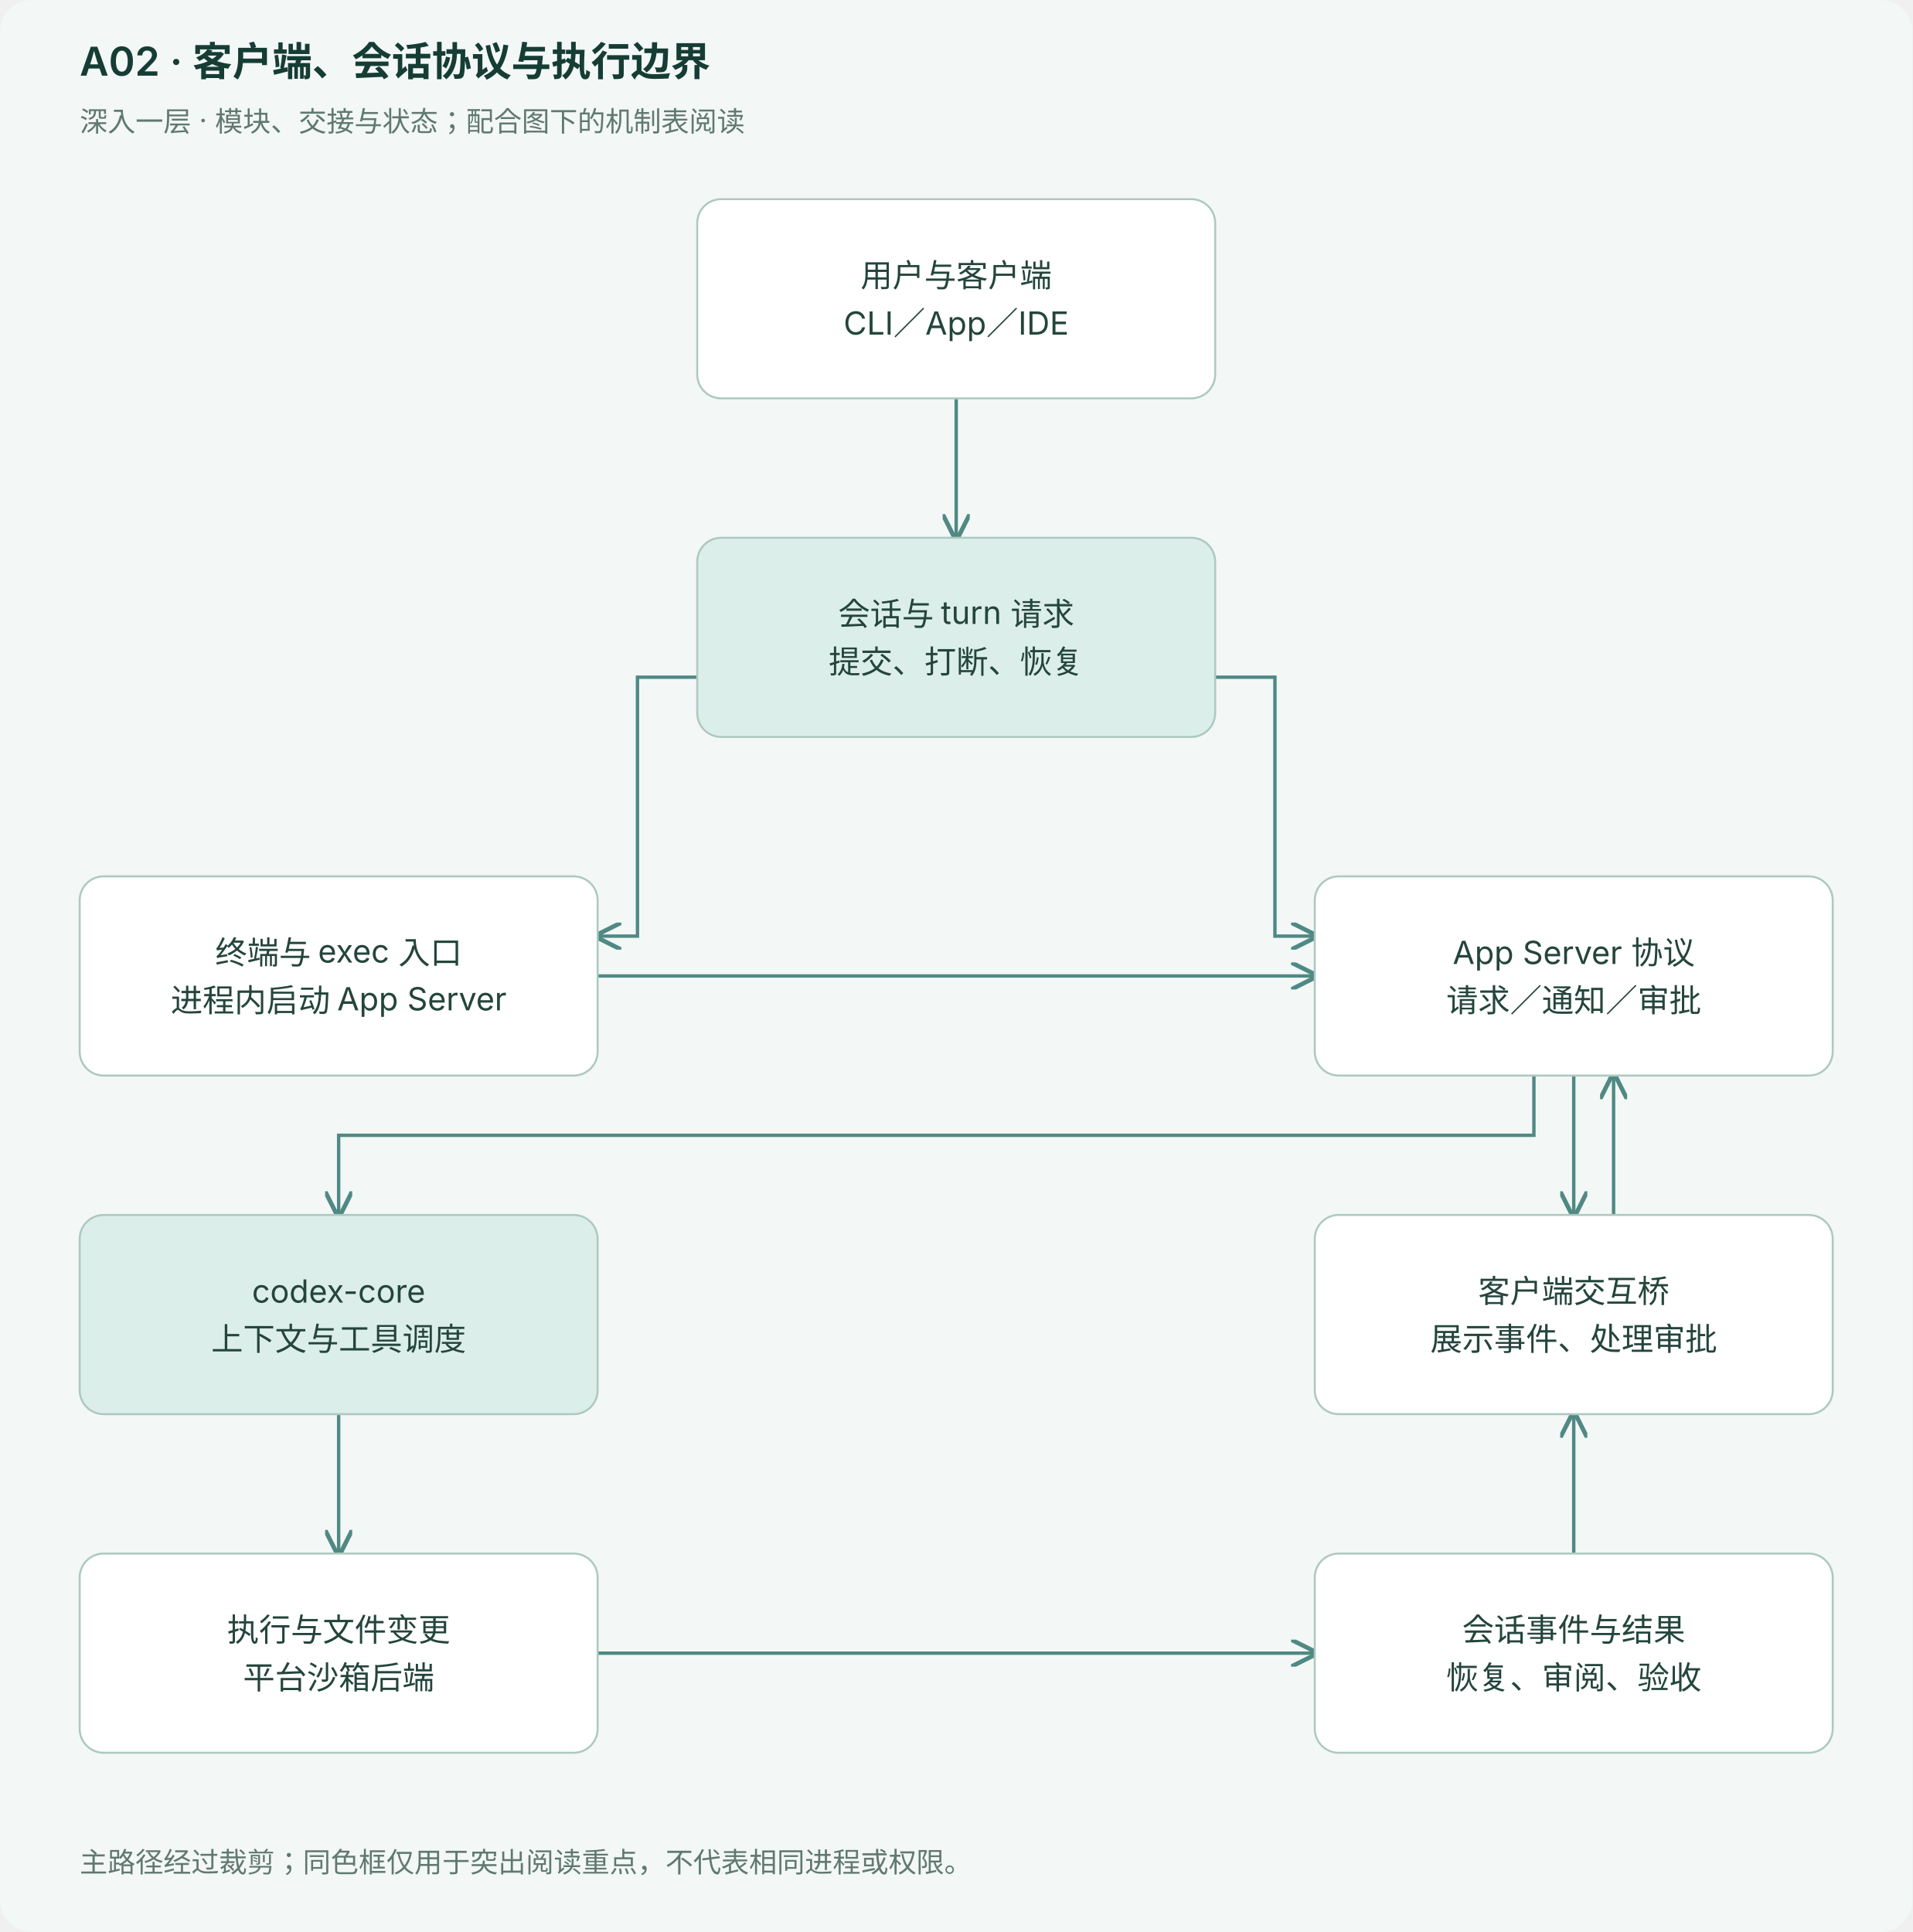
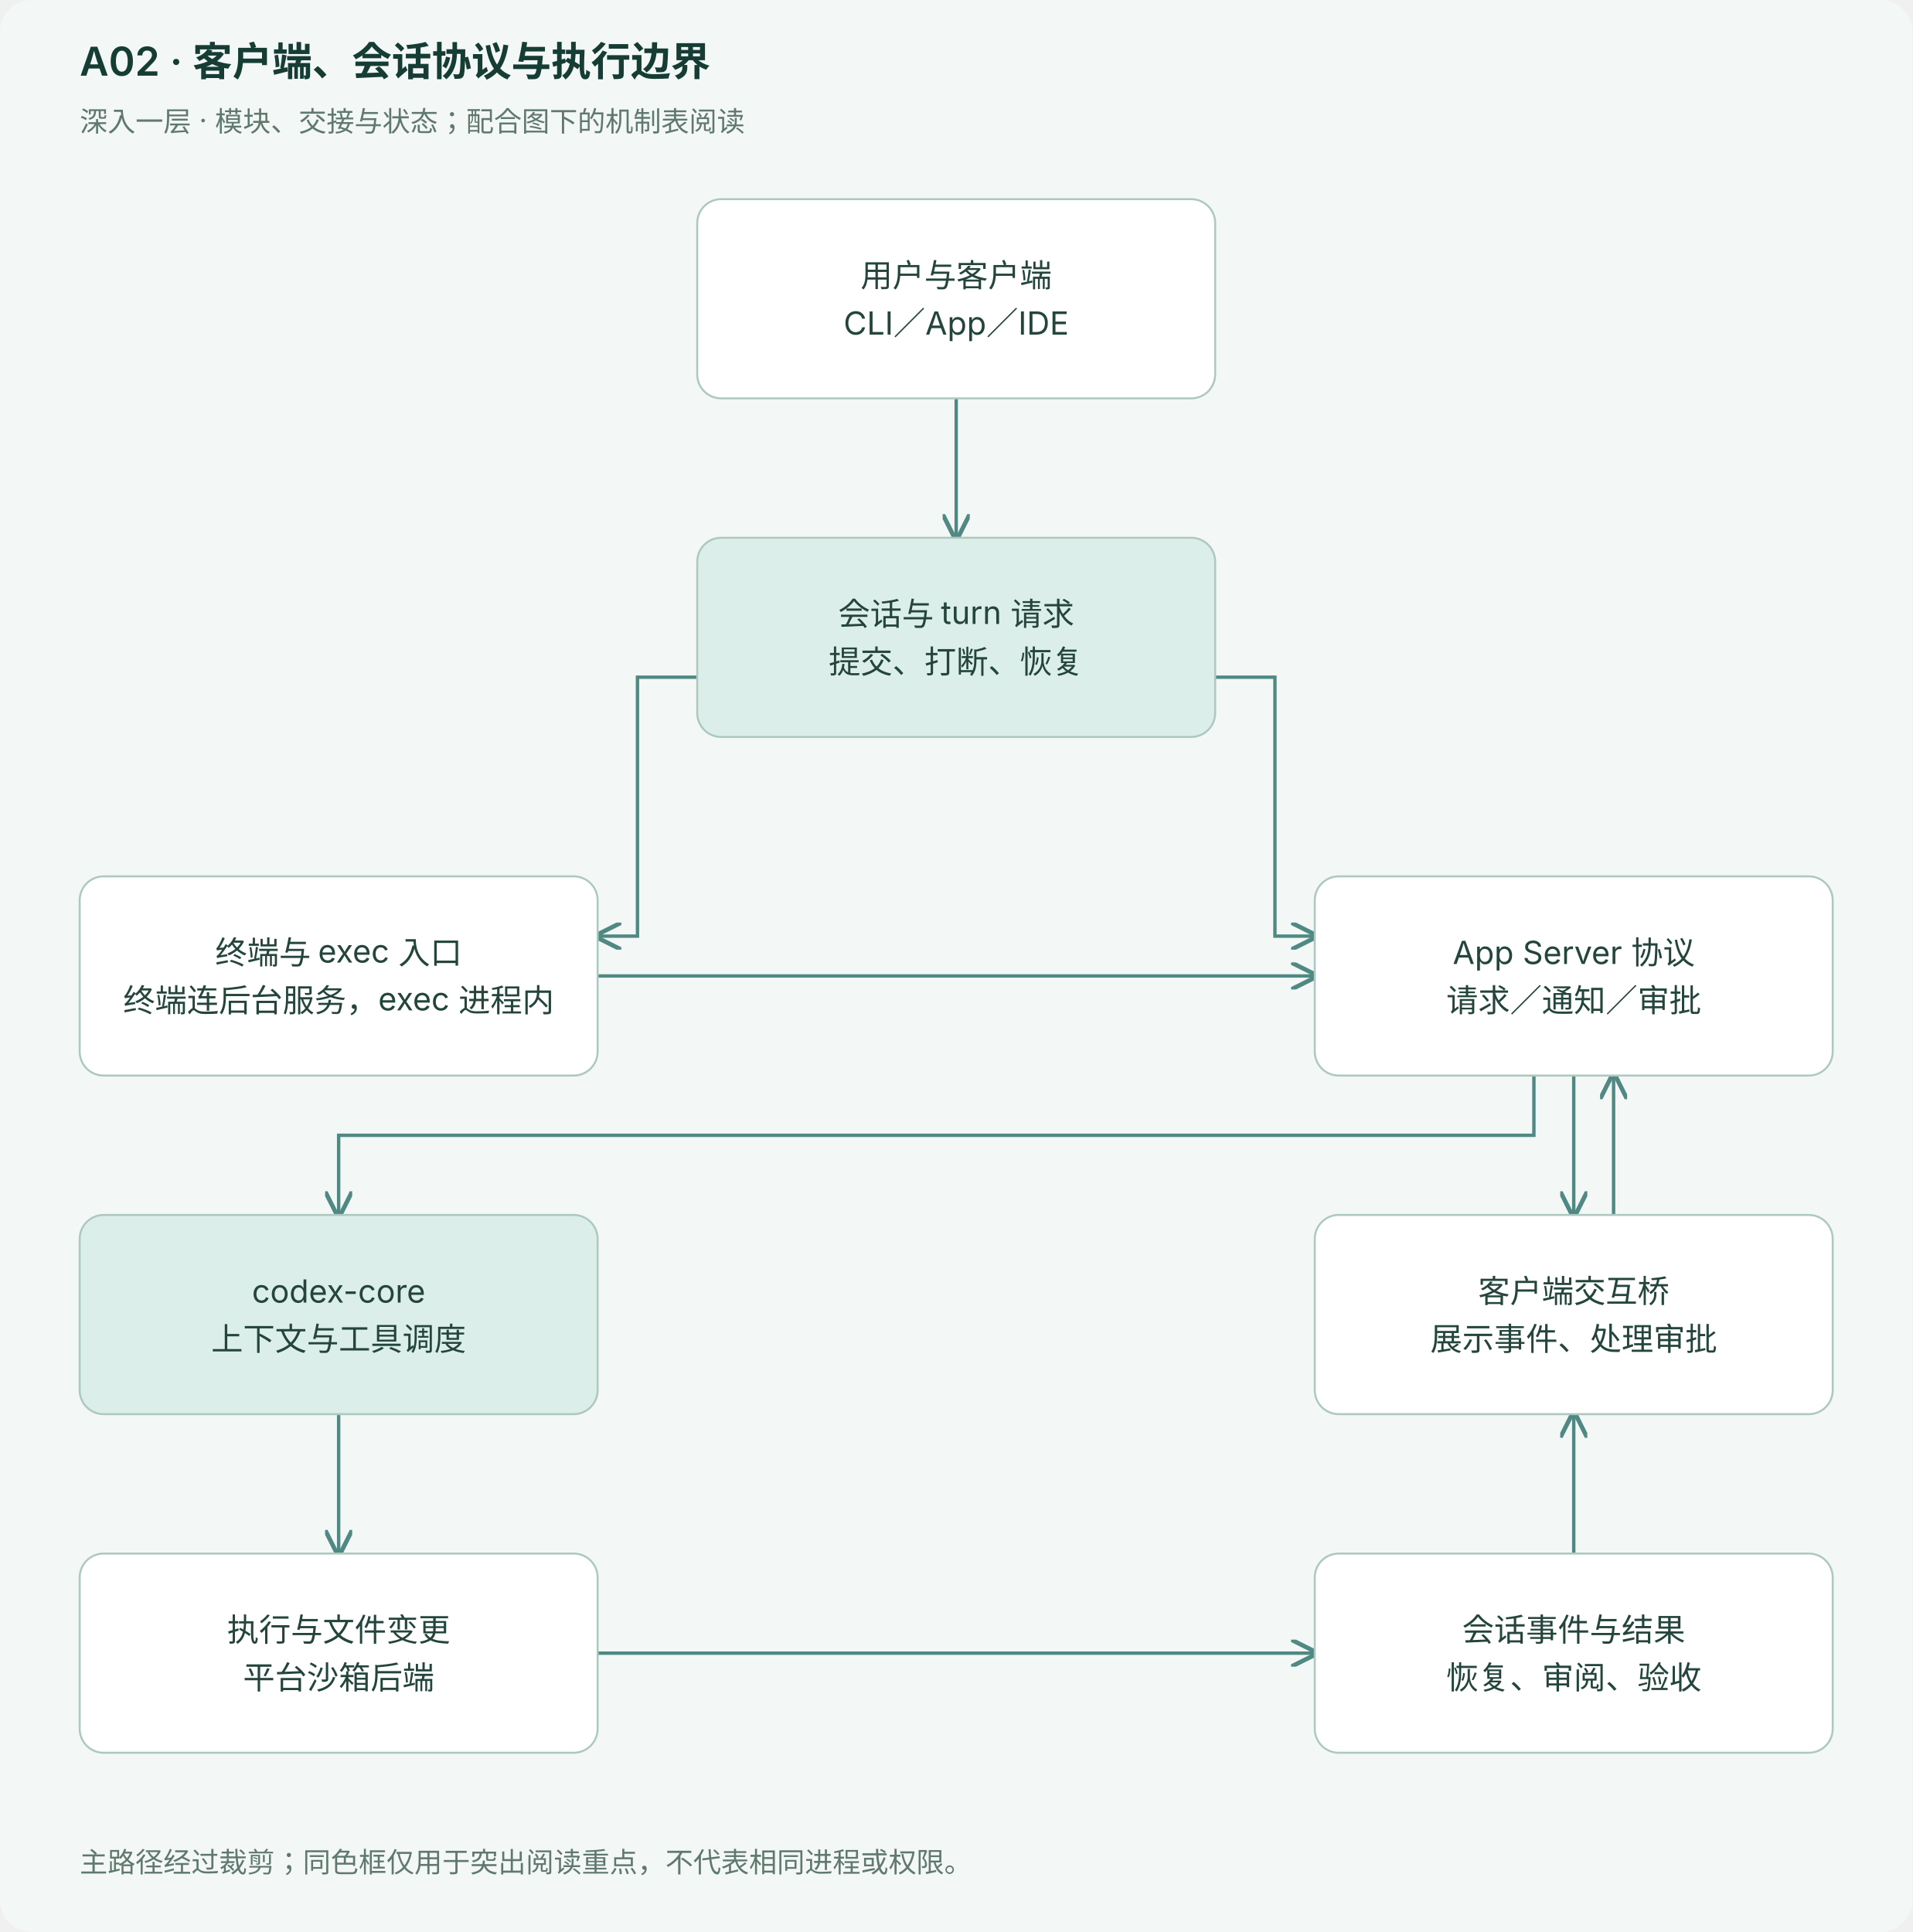
<svg xmlns="http://www.w3.org/2000/svg" viewBox="0 0 960 970" role="img" aria-label="A02 · 客户端、会话协议与执行边界">
  <defs>
    <marker id="arrow" markerWidth="8" markerHeight="8" refX="7" refY="4" orient="auto">
      <path d="M0 0 L8 4 L0 8" fill="none" stroke="#508984" stroke-width="1.3" />
    </marker>
  </defs>
  <style>text{font-family:system-ui,-apple-system,'PingFang SC','Microsoft YaHei',sans-serif}</style>
  <rect width="960" height="970" rx="16" fill="#f3f7f6" />
  <text x="40" y="38" font-size="20" font-weight="600" fill="#163d34">A02 · 客户端、会话协议与执行边界</text>
  <text x="40" y="66" font-size="14" fill="#60796f">深入一层 · 模块、交接与状态；配合图下的机制表阅读</text>
  <path class="edge-halo" d="M480 200 L480 270" fill="none" stroke="#f3f7f6" stroke-width="6" />
  <path data-edge="1-2" d="M480 200 L480 270" fill="none" stroke="#508984" stroke-width="1.7" marker-end="url(#arrow)" />
  <path class="edge-halo" d="M350 340 L320 340 L320 470 L300 470" fill="none" stroke="#f3f7f6" stroke-width="6" />
  <path data-edge="2-3" d="M350 340 L320 340 L320 470 L300 470" fill="none" stroke="#508984" stroke-width="1.7" marker-end="url(#arrow)" />
  <path class="edge-halo" d="M610 340 L640 340 L640 470 L660 470" fill="none" stroke="#f3f7f6" stroke-width="6" />
  <path data-edge="2-4" d="M610 340 L640 340 L640 470 L660 470" fill="none" stroke="#508984" stroke-width="1.7" marker-end="url(#arrow)" />
  <path class="edge-halo" d="M300 490 L660 490" fill="none" stroke="#f3f7f6" stroke-width="6" />
  <path data-edge="3-4" d="M300 490 L660 490" fill="none" stroke="#508984" stroke-width="1.7" marker-end="url(#arrow)" />
  <path class="edge-halo" d="M770 540 L770 570 L170 570 L170 610" fill="none" stroke="#f3f7f6" stroke-width="6" />
  <path data-edge="4-5" d="M770 540 L770 570 L170 570 L170 610" fill="none" stroke="#508984" stroke-width="1.7" marker-end="url(#arrow)" />
  <path class="edge-halo" d="M790 540 L790 610" fill="none" stroke="#f3f7f6" stroke-width="6" />
  <path data-edge="4-6" d="M790 540 L790 610" fill="none" stroke="#508984" stroke-width="1.7" marker-end="url(#arrow)" />
  <path class="edge-halo" d="M810 610 L810 540" fill="none" stroke="#f3f7f6" stroke-width="6" />
  <path data-edge="6-4" d="M810 610 L810 540" fill="none" stroke="#508984" stroke-width="1.7" marker-end="url(#arrow)" />
  <path class="edge-halo" d="M170 710 L170 780" fill="none" stroke="#f3f7f6" stroke-width="6" />
  <path data-edge="5-7" d="M170 710 L170 780" fill="none" stroke="#508984" stroke-width="1.7" marker-end="url(#arrow)" />
  <path class="edge-halo" d="M300 830 L660 830" fill="none" stroke="#f3f7f6" stroke-width="6" />
  <path data-edge="7-8" d="M300 830 L660 830" fill="none" stroke="#508984" stroke-width="1.7" marker-end="url(#arrow)" />
  <path class="edge-halo" d="M790 780 L790 710" fill="none" stroke="#f3f7f6" stroke-width="6" />
  <path data-edge="8-6" d="M790 780 L790 710" fill="none" stroke="#508984" stroke-width="1.7" marker-end="url(#arrow)" />
  <rect data-node="1" x="350" y="100" width="260" height="100" rx="12" fill="#ffffff" stroke="#adc9bf" />
  <text x="480.0" y="144.0" font-size="16" text-anchor="middle" fill="#24453c">用户与客户端</text>
  <text x="480.0" y="168.0" font-size="16" text-anchor="middle" fill="#24453c">CLI／App／IDE</text>
  <rect data-node="2" x="350" y="270" width="260" height="100" rx="12" fill="#dceee9" stroke="#adc9bf" />
  <text x="480.0" y="314.0" font-size="16" text-anchor="middle" fill="#24453c">会话与 turn 请求</text>
  <text x="480.0" y="338.0" font-size="16" text-anchor="middle" fill="#24453c">提交、打断、恢复</text>
  <rect data-node="3" x="40" y="440" width="260" height="100" rx="12" fill="#ffffff" stroke="#adc9bf" />
  <text x="170.0" y="484.0" font-size="16" text-anchor="middle" fill="#24453c">终端与 exec 入口</text>
-   <text x="170.0" y="508.0" font-size="16" text-anchor="middle" fill="#24453c">进程内启动 App Server</text>
+   <text x="170.0" y="508.0" font-size="16" text-anchor="middle" fill="#24453c">终端连后台服务，exec 进程内</text>
  <rect data-node="4" x="660" y="440" width="260" height="100" rx="12" fill="#ffffff" stroke="#adc9bf" />
  <text x="790.0" y="484.0" font-size="16" text-anchor="middle" fill="#24453c">App Server 协议</text>
  <text x="790.0" y="508.0" font-size="16" text-anchor="middle" fill="#24453c">请求／通知／审批</text>
  <rect data-node="5" x="40" y="610" width="260" height="100" rx="12" fill="#dceee9" stroke="#adc9bf" />
  <text x="170.0" y="654.0" font-size="16" text-anchor="middle" fill="#24453c">codex-core</text>
  <text x="170.0" y="678.0" font-size="16" text-anchor="middle" fill="#24453c">上下文与工具调度</text>
  <rect data-node="6" x="660" y="610" width="260" height="100" rx="12" fill="#ffffff" stroke="#adc9bf" />
  <text x="790.0" y="654.0" font-size="16" text-anchor="middle" fill="#24453c">客户端交互桥</text>
  <text x="790.0" y="678.0" font-size="16" text-anchor="middle" fill="#24453c">展示事件、处理审批</text>
  <rect data-node="7" x="40" y="780" width="260" height="100" rx="12" fill="#ffffff" stroke="#adc9bf" />
  <text x="170.0" y="824.0" font-size="16" text-anchor="middle" fill="#24453c">执行与文件变更</text>
  <text x="170.0" y="848.0" font-size="16" text-anchor="middle" fill="#24453c">平台沙箱后端</text>
  <rect data-node="8" x="660" y="780" width="260" height="100" rx="12" fill="#ffffff" stroke="#adc9bf" />
  <text x="790.0" y="824.0" font-size="16" text-anchor="middle" fill="#24453c">会话事件与结果</text>
  <text x="790.0" y="848.0" font-size="16" text-anchor="middle" fill="#24453c">恢复、审阅、验收</text>
  <text x="40" y="940" font-size="14" fill="#60796f">主路径经过裁剪；同色框仅用于突出阅读重点，不代表相同进程或权限。</text>
</svg>
